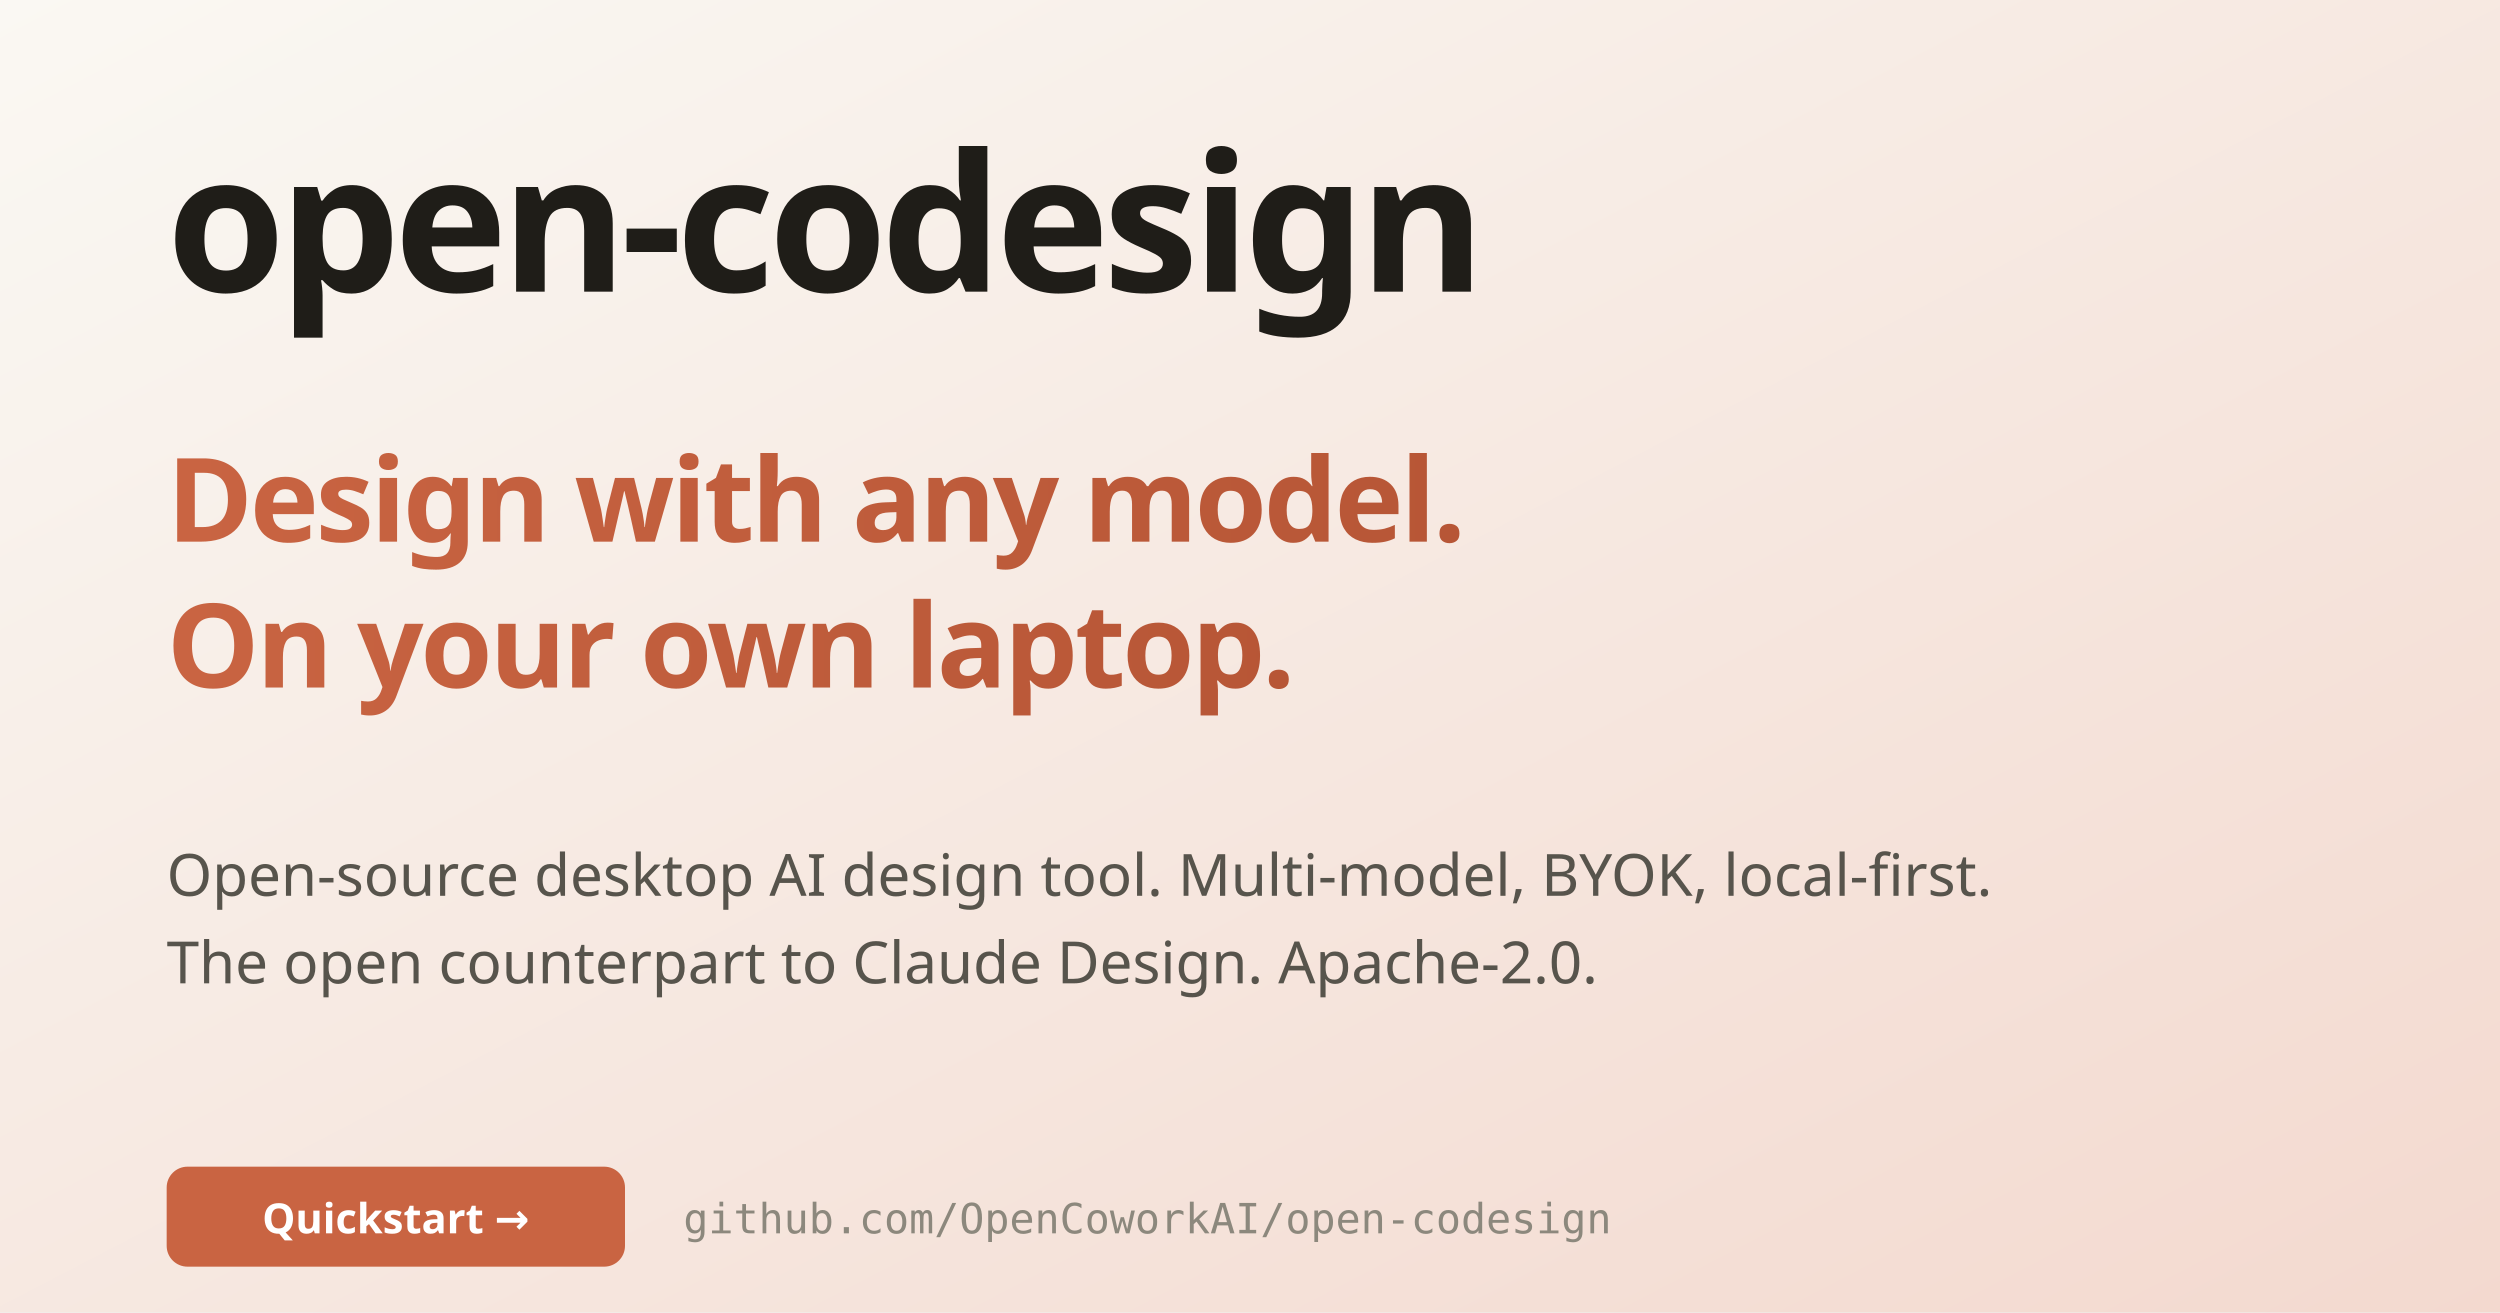
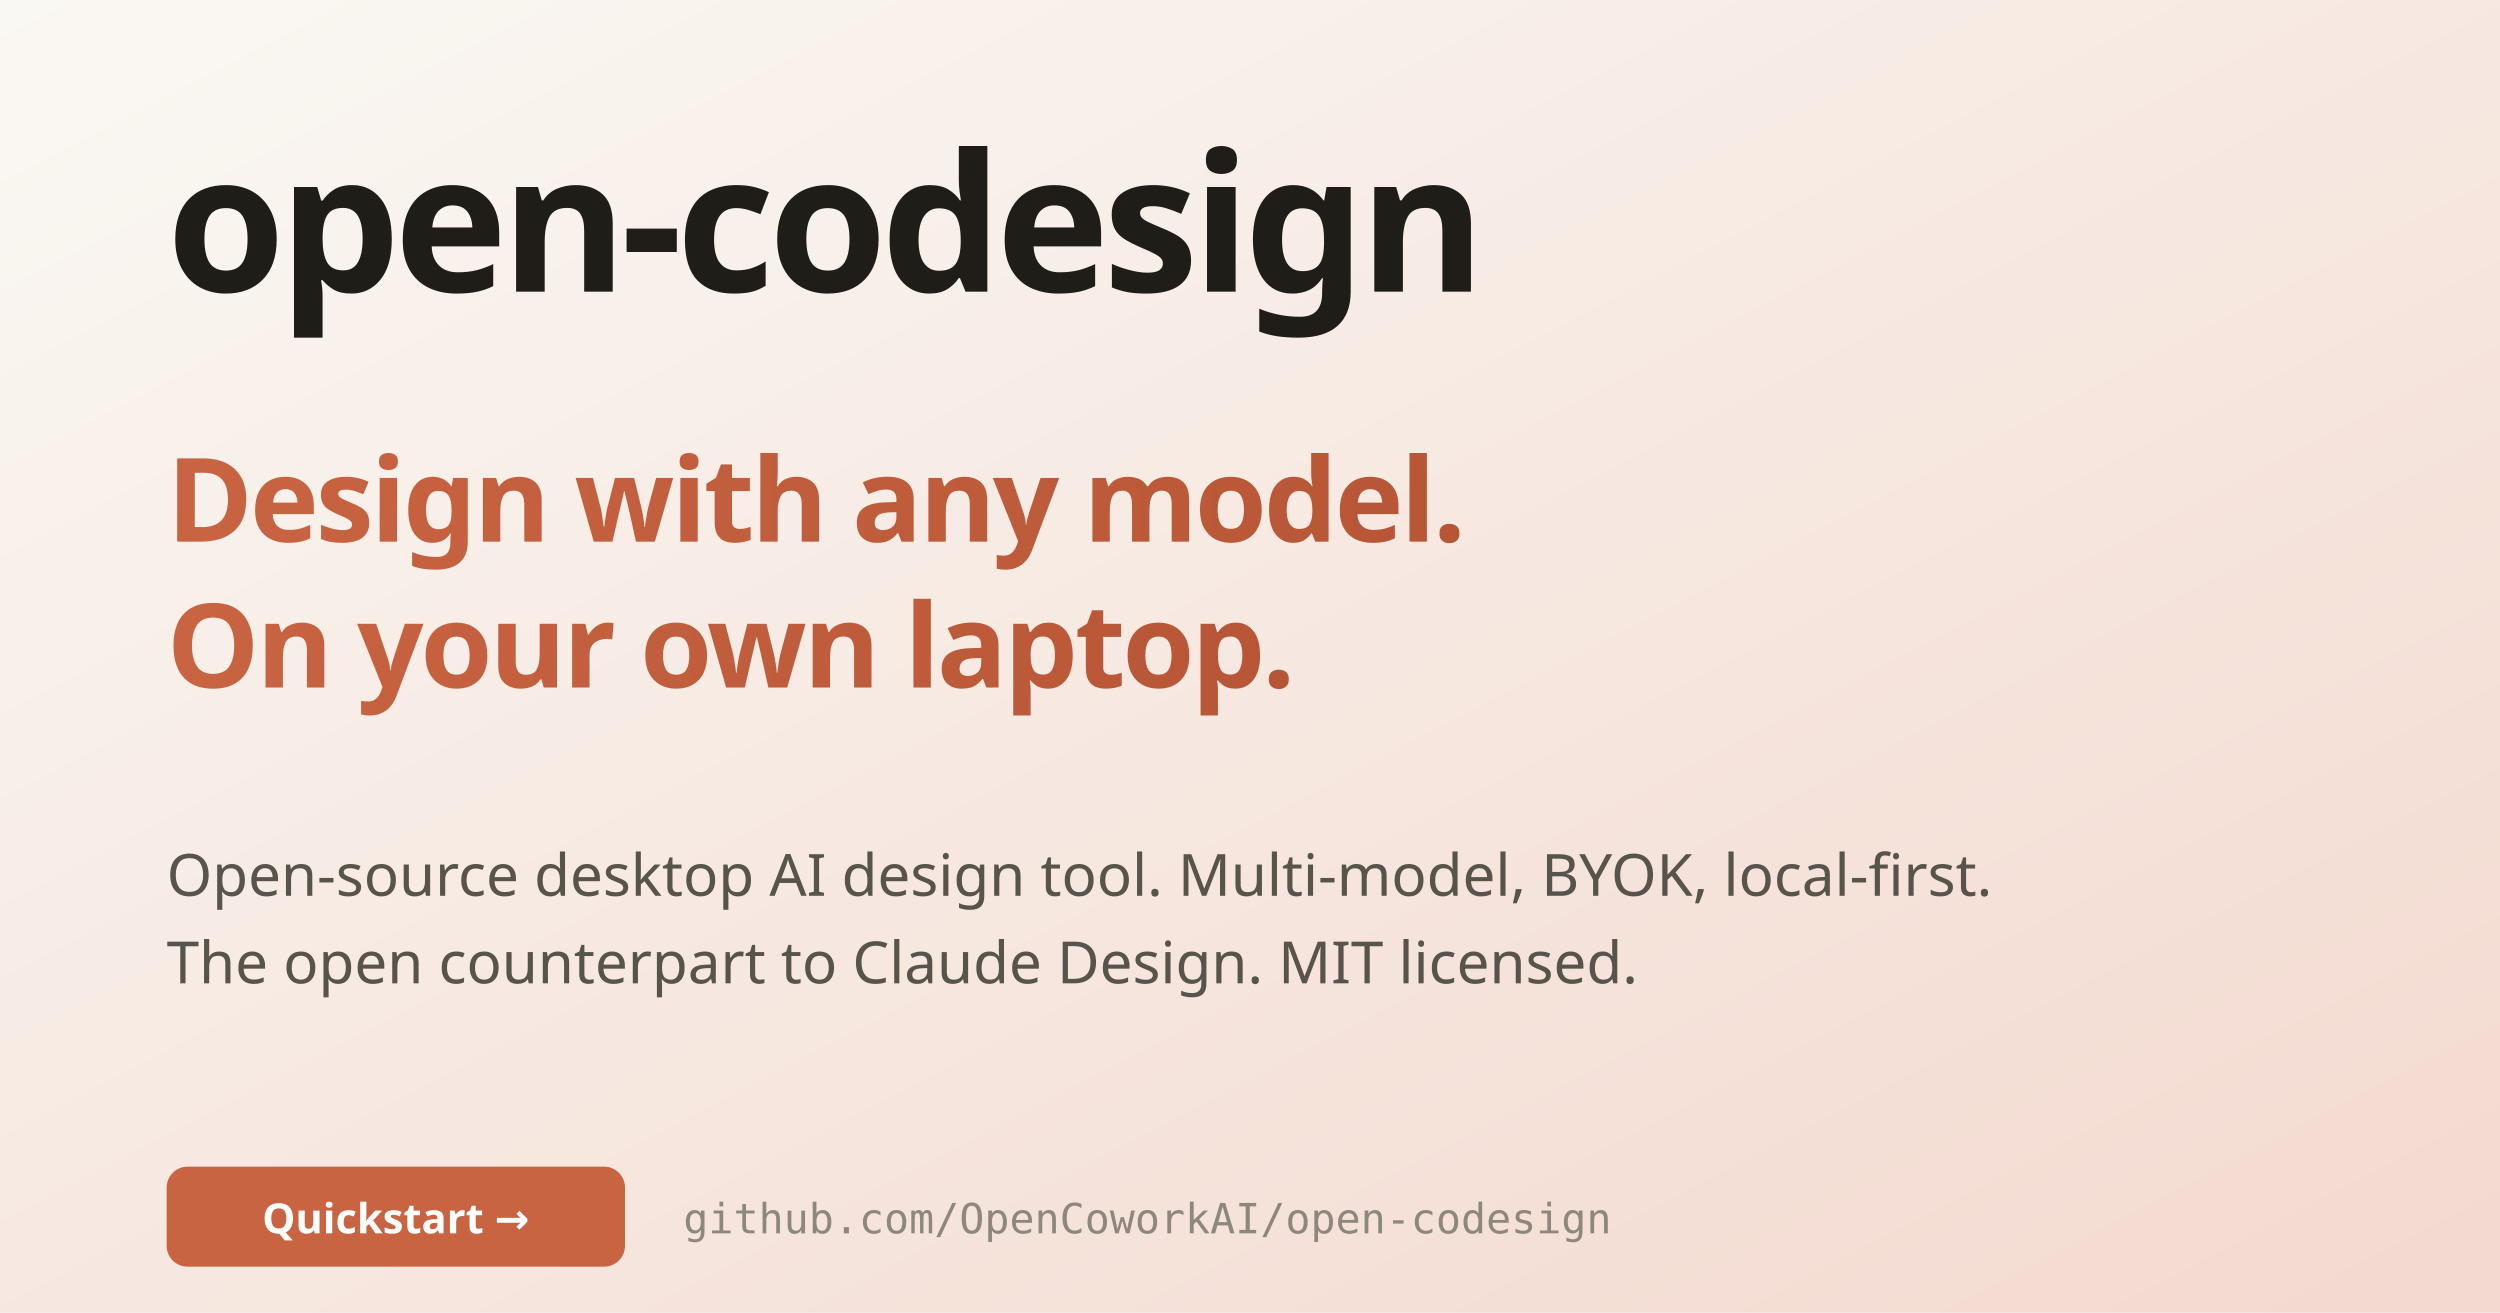
<svg xmlns="http://www.w3.org/2000/svg" width="1200" height="630" viewBox="0 0 1200 630">
  <defs>
    <linearGradient id="bg" x1="0" y1="0" x2="1" y2="1">
      <stop offset="0" stop-color="#faf8f3" />
      <stop offset="1" stop-color="#f3d9cf" />
    </linearGradient>
    <linearGradient id="accent" x1="0" y1="0" x2="1" y2="0">
      <stop offset="0" stop-color="#c96442" />
      <stop offset="1" stop-color="#b75636" />
    </linearGradient>
  </defs>
  <rect width="1200" height="630" fill="url(#bg)" />
  <g transform="translate(80,140)">
    <text x="0" y="0" font-family="Plus Jakarta Sans, system-ui, sans-serif" font-weight="700" font-size="92" fill="#1f1d18" letter-spacing="-3">open-codesign</text>
    <text x="0" y="120" font-family="Plus Jakarta Sans, system-ui, sans-serif" font-weight="600" font-size="56" fill="url(#accent)" letter-spacing="-1.5">Design with any model.</text>
    <text x="0" y="190" font-family="Plus Jakarta Sans, system-ui, sans-serif" font-weight="600" font-size="56" fill="url(#accent)" letter-spacing="-1.5">On your own laptop.</text>
    <text x="0" y="290" font-family="Plus Jakarta Sans, system-ui, sans-serif" font-weight="400" font-size="28" fill="#57544c">Open-source desktop AI design tool. Multi-model, BYOK, local-first.</text>
-     <text x="0" y="332" font-family="Plus Jakarta Sans, system-ui, sans-serif" font-weight="400" font-size="28" fill="#57544c">The open counterpart to Claude Design. Apache-2.0.</text>
+     <text x="0" y="332" font-family="Plus Jakarta Sans, system-ui, sans-serif" font-weight="400" font-size="28" fill="#57544c">The open counterpart to Claude Design. MIT licensed.</text>
  </g>
  <g transform="translate(80,560)">
    <rect x="0" y="0" width="220" height="48" rx="10" fill="#c96442" />
    <text x="110" y="32" text-anchor="middle" font-family="Plus Jakarta Sans, system-ui, sans-serif" font-weight="600" font-size="20" fill="#ffffff">Quickstart →</text>
    <text x="248" y="32" font-family="JetBrains Mono, ui-monospace, monospace" font-size="20" fill="#8c887d">github.com/OpenCoworkAI/open-codesign</text>
  </g>
</svg>
